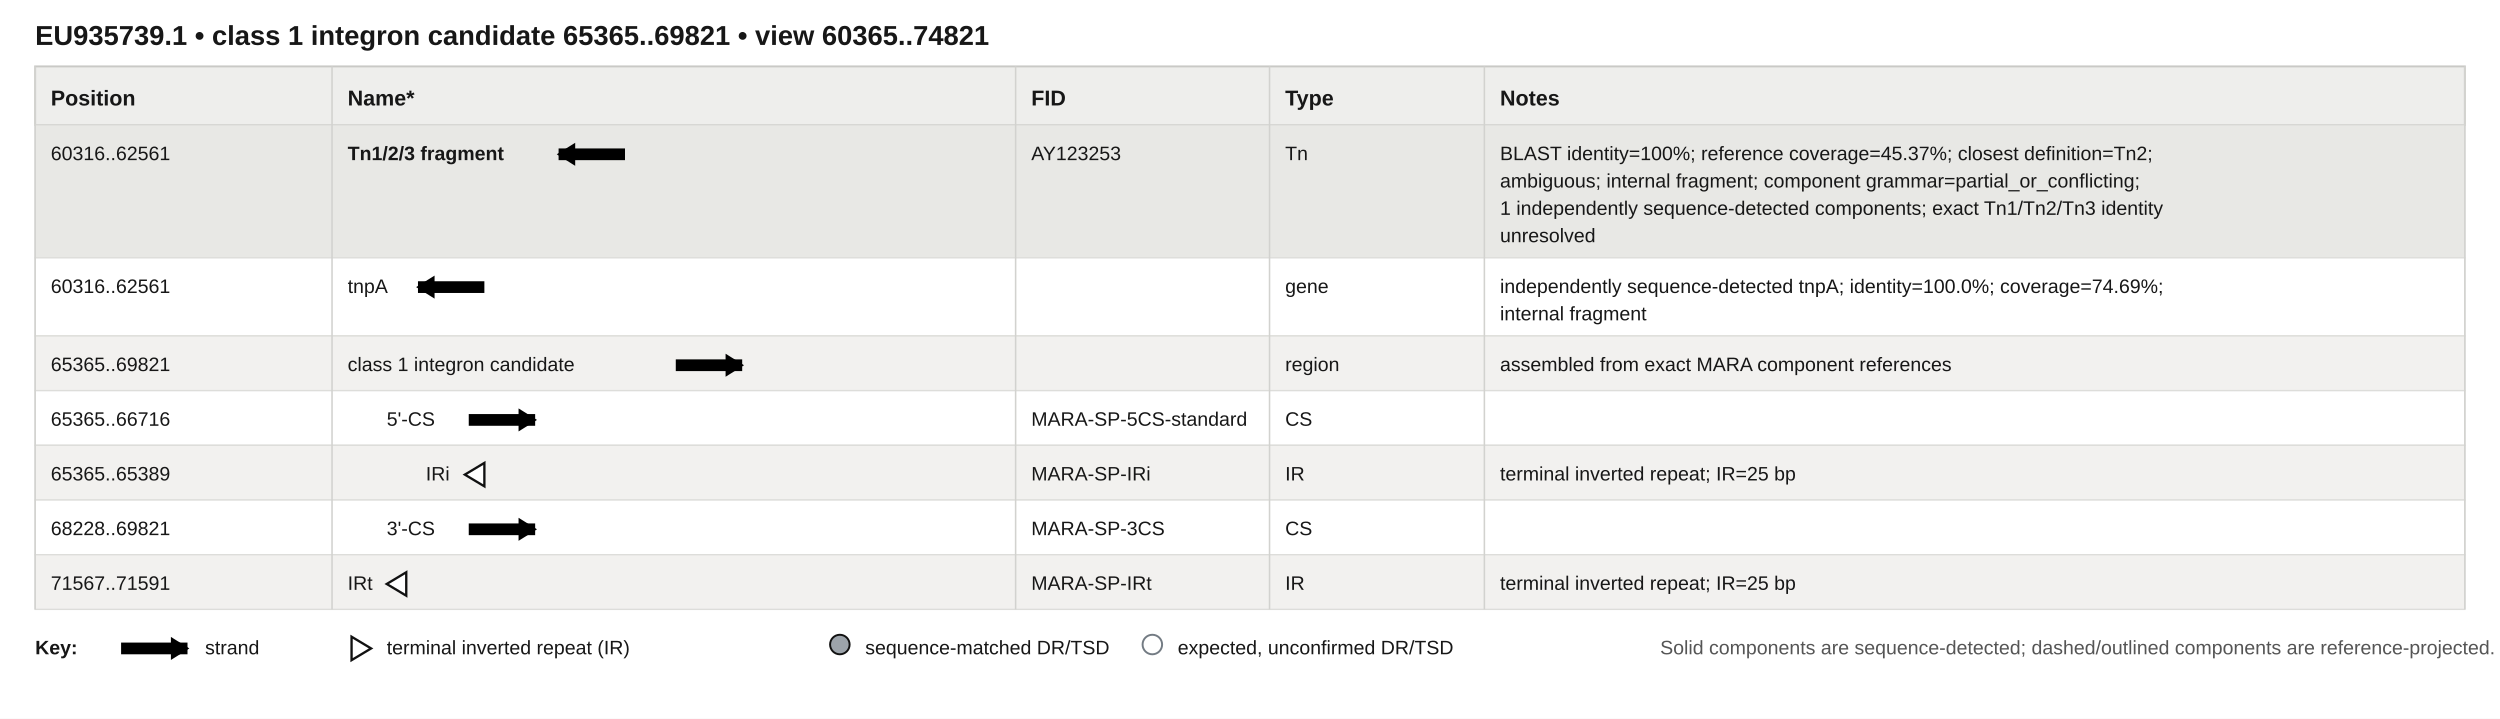
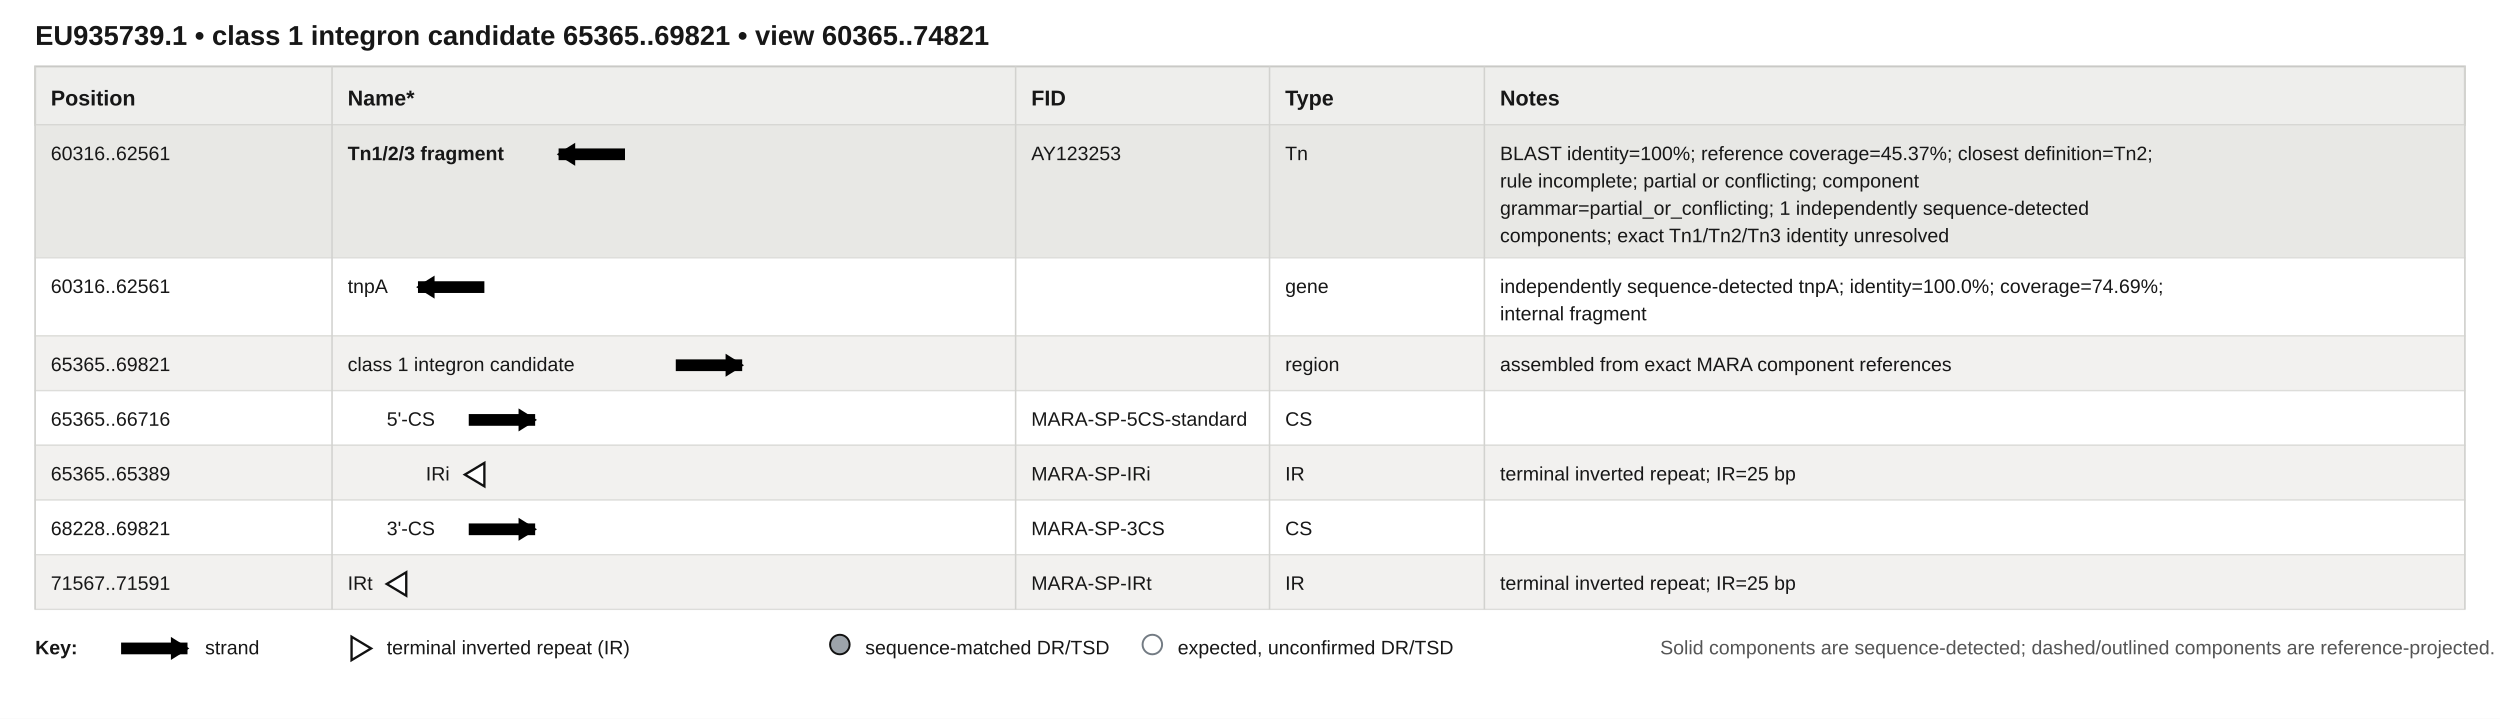
<svg xmlns="http://www.w3.org/2000/svg" width="1280" height="368" style="background:#fff;font-family:Arial,Helvetica,sans-serif">
  <rect x="0" y="0" width="1280" height="368" fill="#fff" />
  <text x="18.0" y="23.0" font-size="14" font-weight="bold" text-anchor="start" fill="#171717">EU935739.1 • class 1 integron candidate 65365..69821 • view 60365..74821</text>
  <rect x="18" y="34" width="1244" height="30" fill="#eeeeec" stroke="#c9c9c6" />
  <text x="26.0" y="54.0" font-size="11" font-weight="bold" text-anchor="start" fill="#171717">Position</text>
  <text x="178.0" y="54.0" font-size="11" font-weight="bold" text-anchor="start" fill="#171717">Name*</text>
  <text x="528.0" y="54.0" font-size="11" font-weight="bold" text-anchor="start" fill="#171717">FID</text>
  <text x="658.0" y="54.0" font-size="11" font-weight="bold" text-anchor="start" fill="#171717">Type</text>
  <text x="768.0" y="54.0" font-size="11" font-weight="bold" text-anchor="start" fill="#171717">Notes</text>
  <rect x="18" y="64" width="1244" height="68" fill="#e8e8e5" stroke="#ddddda" stroke-width="0.7" />
  <text x="26.0" y="82.0" font-size="10" font-weight="normal" text-anchor="start" fill="#171717">60316..62561</text>
  <text x="178.0" y="82.0" font-size="10" font-weight="bold" text-anchor="start" fill="#171717">Tn1/2/3 fragment</text>
  <line x1="320.0" y1="79.0" x2="286.0" y2="79.0" stroke="#000" stroke-width="6" />
  <polygon points="286.0,79.0 294.0,74.0 294.0,84.0" fill="#000000" stroke="#000" />
  <text x="528.0" y="82.0" font-size="10" font-weight="normal" text-anchor="start" fill="#171717">AY123253</text>
  <text x="658.0" y="82.0" font-size="10" font-weight="normal" text-anchor="start" fill="#171717">Tn</text>
  <text x="768.0" y="82.0" font-size="10" font-weight="normal" text-anchor="start" fill="#171717">BLAST identity=100%; reference coverage=45.37%; closest definition=Tn2;</text>
-   <text x="768.0" y="96.0" font-size="10" font-weight="normal" text-anchor="start" fill="#171717">ambiguous; internal fragment; component grammar=partial_or_conflicting;</text>
-   <text x="768.0" y="110.0" font-size="10" font-weight="normal" text-anchor="start" fill="#171717">1 independently sequence-detected components; exact Tn1/Tn2/Tn3 identity</text>
-   <text x="768.0" y="124.0" font-size="10" font-weight="normal" text-anchor="start" fill="#171717">unresolved</text>
+   <text x="768.0" y="96.0" font-size="10" font-weight="normal" text-anchor="start" fill="#171717">rule incomplete; partial or conflicting; component</text>
+   <text x="768.0" y="110.0" font-size="10" font-weight="normal" text-anchor="start" fill="#171717">grammar=partial_or_conflicting; 1 independently sequence-detected</text>
+   <text x="768.0" y="124.0" font-size="10" font-weight="normal" text-anchor="start" fill="#171717">components; exact Tn1/Tn2/Tn3 identity unresolved</text>
  <rect x="18" y="132" width="1244" height="40" fill="#ffffff" stroke="#ddddda" stroke-width="0.7" />
  <text x="26.0" y="150.0" font-size="10" font-weight="normal" text-anchor="start" fill="#171717">60316..62561</text>
  <text x="178.0" y="150.0" font-size="10" font-weight="normal" text-anchor="start" fill="#171717">tnpA</text>
  <line x1="248.0" y1="147.0" x2="214.0" y2="147.0" stroke="#000" stroke-width="6" />
  <polygon points="214.0,147.0 222.0,142.0 222.0,152.0" fill="#000000" stroke="#000" />
  <text x="528.0" y="150.0" font-size="10" font-weight="normal" text-anchor="start" fill="#171717" />
  <text x="658.0" y="150.0" font-size="10" font-weight="normal" text-anchor="start" fill="#171717">gene</text>
  <text x="768.0" y="150.0" font-size="10" font-weight="normal" text-anchor="start" fill="#171717">independently sequence-detected tnpA; identity=100.0%; coverage=74.69%;</text>
  <text x="768.0" y="164.0" font-size="10" font-weight="normal" text-anchor="start" fill="#171717">internal fragment</text>
  <rect x="18" y="172" width="1244" height="28" fill="#f2f1ef" stroke="#ddddda" stroke-width="0.7" />
  <text x="26.0" y="190.0" font-size="10" font-weight="normal" text-anchor="start" fill="#171717">65365..69821</text>
  <text x="178.0" y="190.0" font-size="10" font-weight="normal" text-anchor="start" fill="#171717">class 1 integron candidate</text>
  <line x1="346.0" y1="187.0" x2="380.0" y2="187.0" stroke="#000" stroke-width="6" />
  <polygon points="380.0,187.0 372.0,182.0 372.0,192.0" fill="#000000" stroke="#000" />
  <text x="528.0" y="190.0" font-size="10" font-weight="normal" text-anchor="start" fill="#171717" />
  <text x="658.0" y="190.0" font-size="10" font-weight="normal" text-anchor="start" fill="#171717">region</text>
  <text x="768.0" y="190.0" font-size="10" font-weight="normal" text-anchor="start" fill="#171717">assembled from exact MARA component references</text>
  <rect x="18" y="200" width="1244" height="28" fill="#ffffff" stroke="#ddddda" stroke-width="0.7" />
  <text x="26.0" y="218.0" font-size="10" font-weight="normal" text-anchor="start" fill="#171717">65365..66716</text>
  <text x="198.0" y="218.0" font-size="10" font-weight="normal" text-anchor="start" fill="#171717">5'-CS</text>
  <line x1="240.0" y1="215.0" x2="274.0" y2="215.0" stroke="#000" stroke-width="6" />
  <polygon points="274.0,215.0 266.0,210.0 266.0,220.0" fill="#000000" stroke="#000" />
  <text x="528.0" y="218.0" font-size="10" font-weight="normal" text-anchor="start" fill="#171717">MARA-SP-5CS-standard</text>
  <text x="658.0" y="218.0" font-size="10" font-weight="normal" text-anchor="start" fill="#171717">CS</text>
  <text x="768.0" y="218.0" font-size="10" font-weight="normal" text-anchor="start" fill="#171717" />
  <rect x="18" y="228" width="1244" height="28" fill="#f2f1ef" stroke="#ddddda" stroke-width="0.7" />
  <text x="26.0" y="246.0" font-size="10" font-weight="normal" text-anchor="start" fill="#171717">65365..65389</text>
  <text x="218.0" y="246.0" font-size="10" font-weight="normal" text-anchor="start" fill="#171717">IRi</text>
  <polygon points="248.0,237.0 238.0,243.0 248.0,249.0" fill="#fff" stroke="#111" stroke-width="1.2" />
  <text x="528.0" y="246.0" font-size="10" font-weight="normal" text-anchor="start" fill="#171717">MARA-SP-IRi</text>
  <text x="658.0" y="246.0" font-size="10" font-weight="normal" text-anchor="start" fill="#171717">IR</text>
  <text x="768.0" y="246.0" font-size="10" font-weight="normal" text-anchor="start" fill="#171717">terminal inverted repeat; IR=25 bp</text>
  <rect x="18" y="256" width="1244" height="28" fill="#ffffff" stroke="#ddddda" stroke-width="0.7" />
  <text x="26.0" y="274.0" font-size="10" font-weight="normal" text-anchor="start" fill="#171717">68228..69821</text>
  <text x="198.0" y="274.0" font-size="10" font-weight="normal" text-anchor="start" fill="#171717">3'-CS</text>
  <line x1="240.0" y1="271.0" x2="274.0" y2="271.0" stroke="#000" stroke-width="6" />
  <polygon points="274.0,271.0 266.0,266.0 266.0,276.0" fill="#000000" stroke="#000" />
  <text x="528.0" y="274.0" font-size="10" font-weight="normal" text-anchor="start" fill="#171717">MARA-SP-3CS</text>
  <text x="658.0" y="274.0" font-size="10" font-weight="normal" text-anchor="start" fill="#171717">CS</text>
  <text x="768.0" y="274.0" font-size="10" font-weight="normal" text-anchor="start" fill="#171717" />
  <rect x="18" y="284" width="1244" height="28" fill="#f2f1ef" stroke="#ddddda" stroke-width="0.7" />
  <text x="26.0" y="302.0" font-size="10" font-weight="normal" text-anchor="start" fill="#171717">71567..71591</text>
  <text x="178.0" y="302.0" font-size="10" font-weight="normal" text-anchor="start" fill="#171717">IRt</text>
  <polygon points="208.0,293.0 198.0,299.0 208.0,305.0" fill="#fff" stroke="#111" stroke-width="1.2" />
  <text x="528.0" y="302.0" font-size="10" font-weight="normal" text-anchor="start" fill="#171717">MARA-SP-IRt</text>
  <text x="658.0" y="302.0" font-size="10" font-weight="normal" text-anchor="start" fill="#171717">IR</text>
  <text x="768.0" y="302.0" font-size="10" font-weight="normal" text-anchor="start" fill="#171717">terminal inverted repeat; IR=25 bp</text>
  <line x1="18" y1="34" x2="18" y2="312" stroke="#d2d2cf" stroke-width="0.8" />
  <line x1="170" y1="34" x2="170" y2="312" stroke="#d2d2cf" stroke-width="0.8" />
  <line x1="520" y1="34" x2="520" y2="312" stroke="#d2d2cf" stroke-width="0.8" />
  <line x1="650" y1="34" x2="650" y2="312" stroke="#d2d2cf" stroke-width="0.8" />
  <line x1="760" y1="34" x2="760" y2="312" stroke="#d2d2cf" stroke-width="0.8" />
  <line x1="1262" y1="34" x2="1262" y2="312" stroke="#d2d2cf" stroke-width="0.8" />
  <text x="18.0" y="335.0" font-size="10" font-weight="bold" text-anchor="start" fill="#171717">Key:</text>
  <line x1="62.0" y1="332.0" x2="96.0" y2="332.0" stroke="#000" stroke-width="6" />
  <polygon points="96.0,332.0 88.0,327.0 88.0,337.0" fill="#000000" stroke="#000" />
  <text x="105.0" y="335.0" font-size="10" font-weight="normal" text-anchor="start" fill="#171717">strand</text>
  <polygon points="180.0,326.0 190.0,332.0 180.0,338.0" fill="#fff" stroke="#111" stroke-width="1.2" />
  <text x="198.0" y="335.0" font-size="10" font-weight="normal" text-anchor="start" fill="#171717">terminal inverted repeat (IR)</text>
  <circle cx="430" cy="330" r="5" fill="#9ca3aa" stroke="#111" />
  <text x="443.0" y="335.0" font-size="10" font-weight="normal" text-anchor="start" fill="#171717">sequence-matched DR/TSD</text>
  <circle cx="590" cy="330" r="5" fill="#fff" stroke="#737b83" />
  <text x="603.0" y="335.0" font-size="10" font-weight="normal" text-anchor="start" fill="#171717">expected, unconfirmed DR/TSD</text>
  <text x="850.0" y="335.0" font-size="10" font-weight="normal" text-anchor="start" fill="#555555">Solid components are sequence-detected; dashed/outlined components are reference-projected.</text>
</svg>
